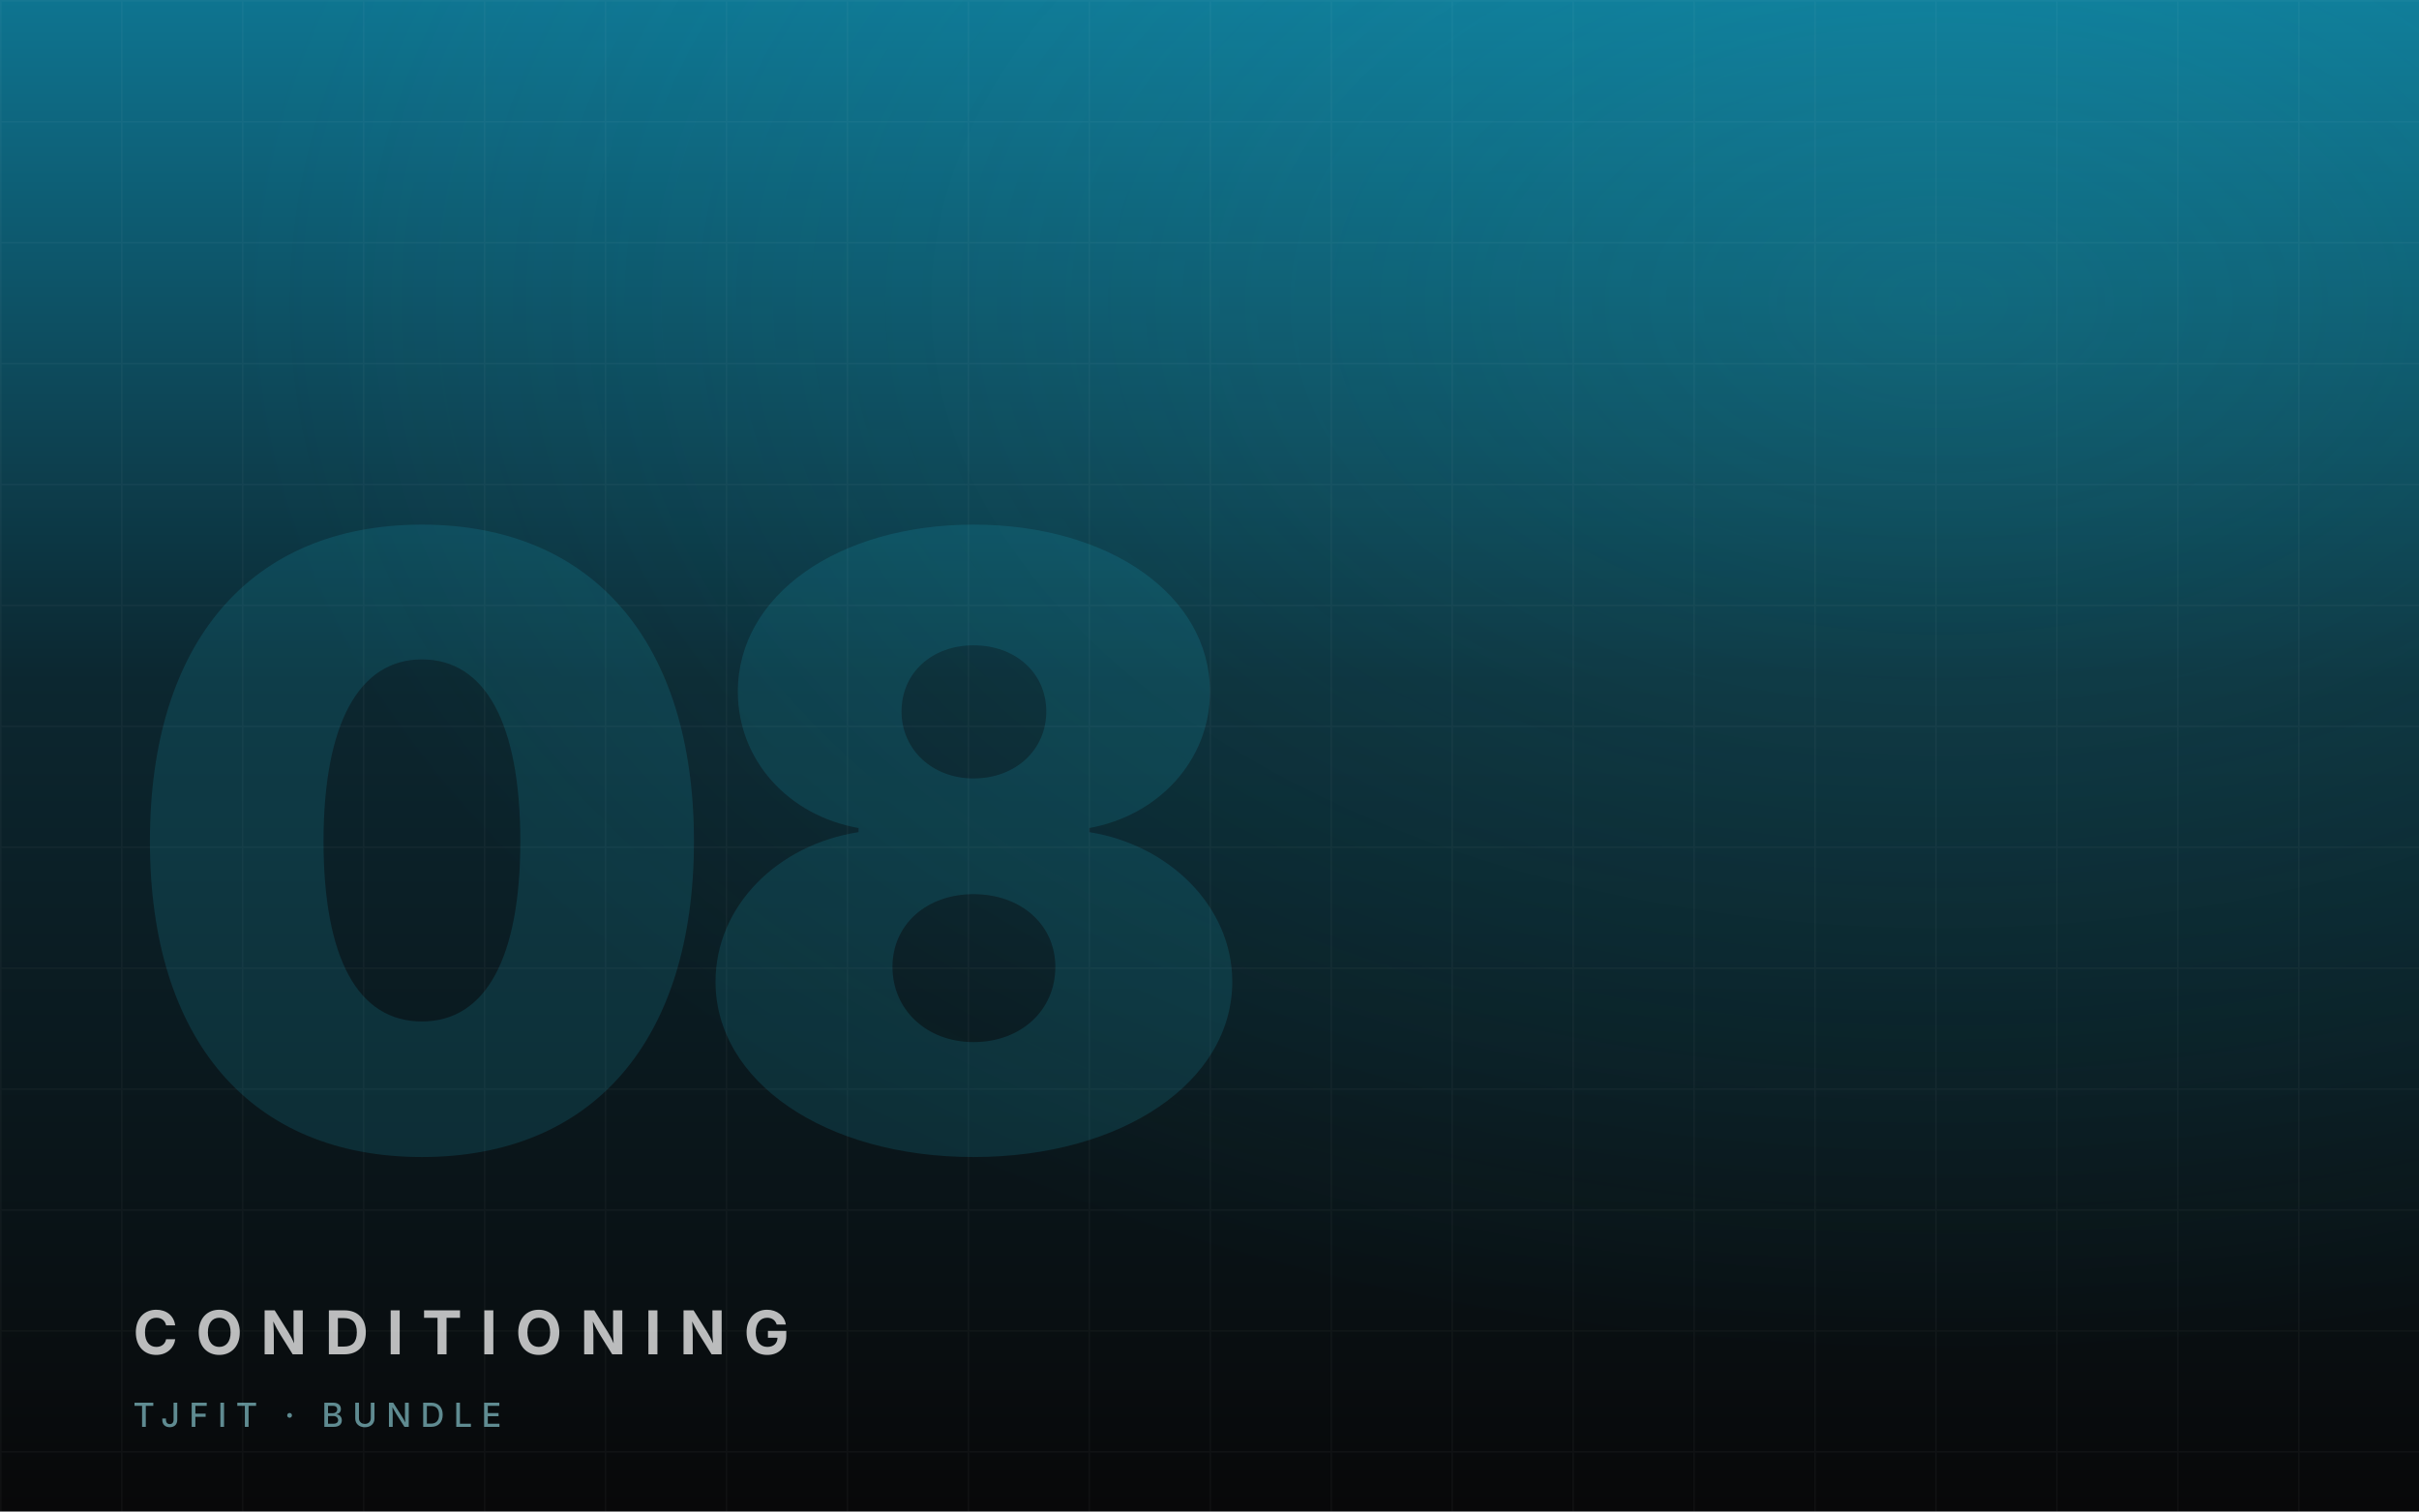
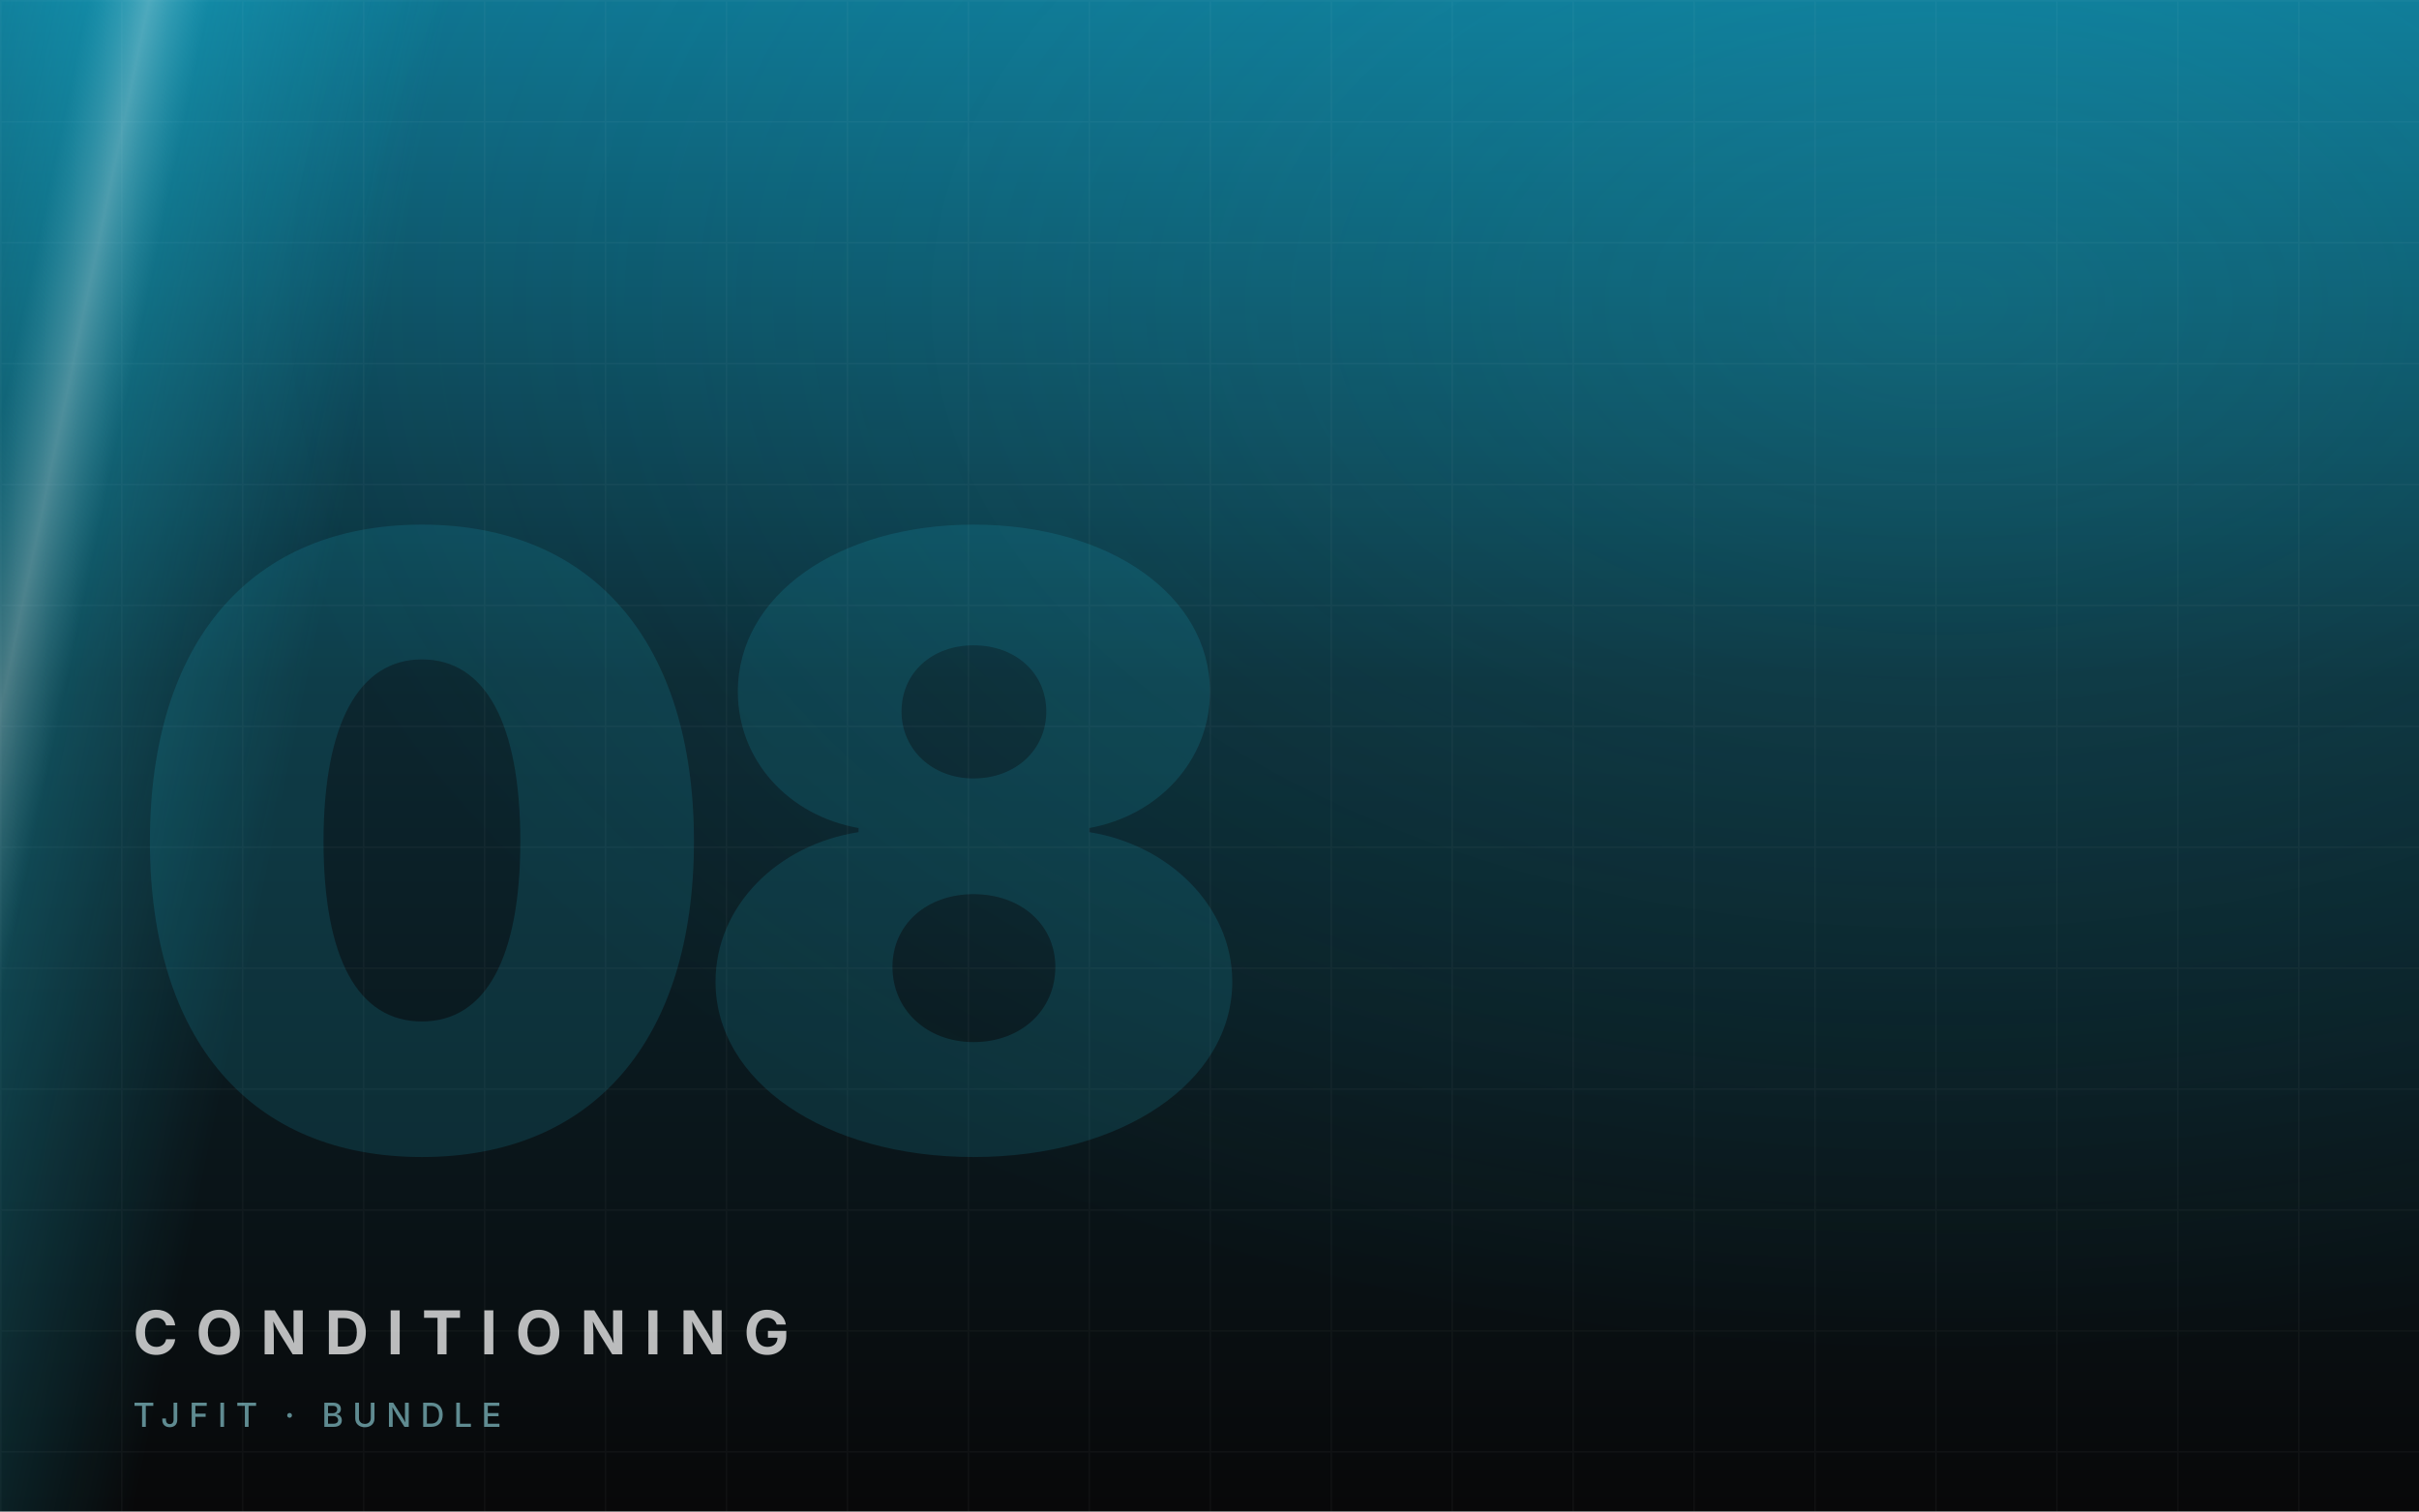
<svg xmlns="http://www.w3.org/2000/svg" viewBox="0 0 800 500" preserveAspectRatio="xMidYMid slice">
+   <style>
+     @keyframes tj-bundle-beam { 0% { transform: translateX(-1100px); } 100% { transform: translateX(2200px); } }
+     @keyframes tj-bundle-numeral { 0%, 100% { opacity: 0.13; } 50% { opacity: 0.20; } }
+     .tj-beam { animation: tj-bundle-beam 9s linear 1.8s infinite; }
+     .tj-numeral { animation: tj-bundle-numeral 4.5s ease-in-out infinite; }
+     @media (prefers-reduced-motion: reduce) {
+       .tj-beam, .tj-numeral { animation: none; }
+       .tj-beam { display: none; }
+     }
+   </style>
  <defs>
    <linearGradient id="g" x1="0.500" y1="1.000" x2="0.500" y2="0.000">
      <stop offset="0" stop-color="#080809" />
      <stop offset="0.55" stop-color="#0c2730" />
      <stop offset="1" stop-color="#0e7490" />
    </linearGradient>
    <radialGradient id="glow" cx="0.8" cy="0.2" r="0.7">
      <stop offset="0" stop-color="rgba(34,211,238,0.18)" />
      <stop offset="1" stop-color="rgba(34,211,238,0)" />
    </radialGradient>
+     <linearGradient id="beam" x1="0" y1="0" x2="1" y2="0">
+       <stop offset="0" stop-color="rgba(34,211,238,0)" />
+       <stop offset="0.4" stop-color="rgba(34,211,238,0.22)" />
+       <stop offset="0.5" stop-color="rgba(165,243,252,0.42)" />
+       <stop offset="0.6" stop-color="rgba(34,211,238,0.22)" />
+       <stop offset="1" stop-color="rgba(34,211,238,0)" />
+     </linearGradient>
    <pattern id="grid" width="40" height="40" patternUnits="userSpaceOnUse">
      <path d="M 40 0 L 0 0 0 40" fill="none" stroke="rgba(255,255,255,0.035)" stroke-width="1" />
    </pattern>
  </defs>
  <rect width="800" height="500" fill="url(#g)" />
  <rect width="800" height="500" fill="url(#glow)" />
  <rect width="800" height="500" fill="url(#grid)" />
-   <text x="40" y="380" font-family="system-ui,-apple-system,sans-serif" font-weight="900" font-size="280" fill="rgba(34,211,238,0.13)" letter-spacing="-12">08</text>
+   <g class="tj-beam" transform="skewX(-12)">
+     <rect x="-50" y="0" width="200" height="500" fill="url(#beam)" />
+   </g>
+   <text class="tj-numeral" x="40" y="380" font-family="system-ui,-apple-system,sans-serif" font-weight="900" font-size="280" fill="rgba(34,211,238,0.13)" letter-spacing="-12">08</text>
  <text x="44" y="448" font-family="system-ui,-apple-system,sans-serif" font-weight="700" font-size="20" fill="rgba(255,255,255,0.72)" letter-spacing="6">CONDITIONING</text>
  <text x="44" y="472" font-family="system-ui,-apple-system,sans-serif" font-weight="500" font-size="11" fill="rgba(165,243,252,0.55)" letter-spacing="3">TJFIT · BUNDLE</text>
</svg>
